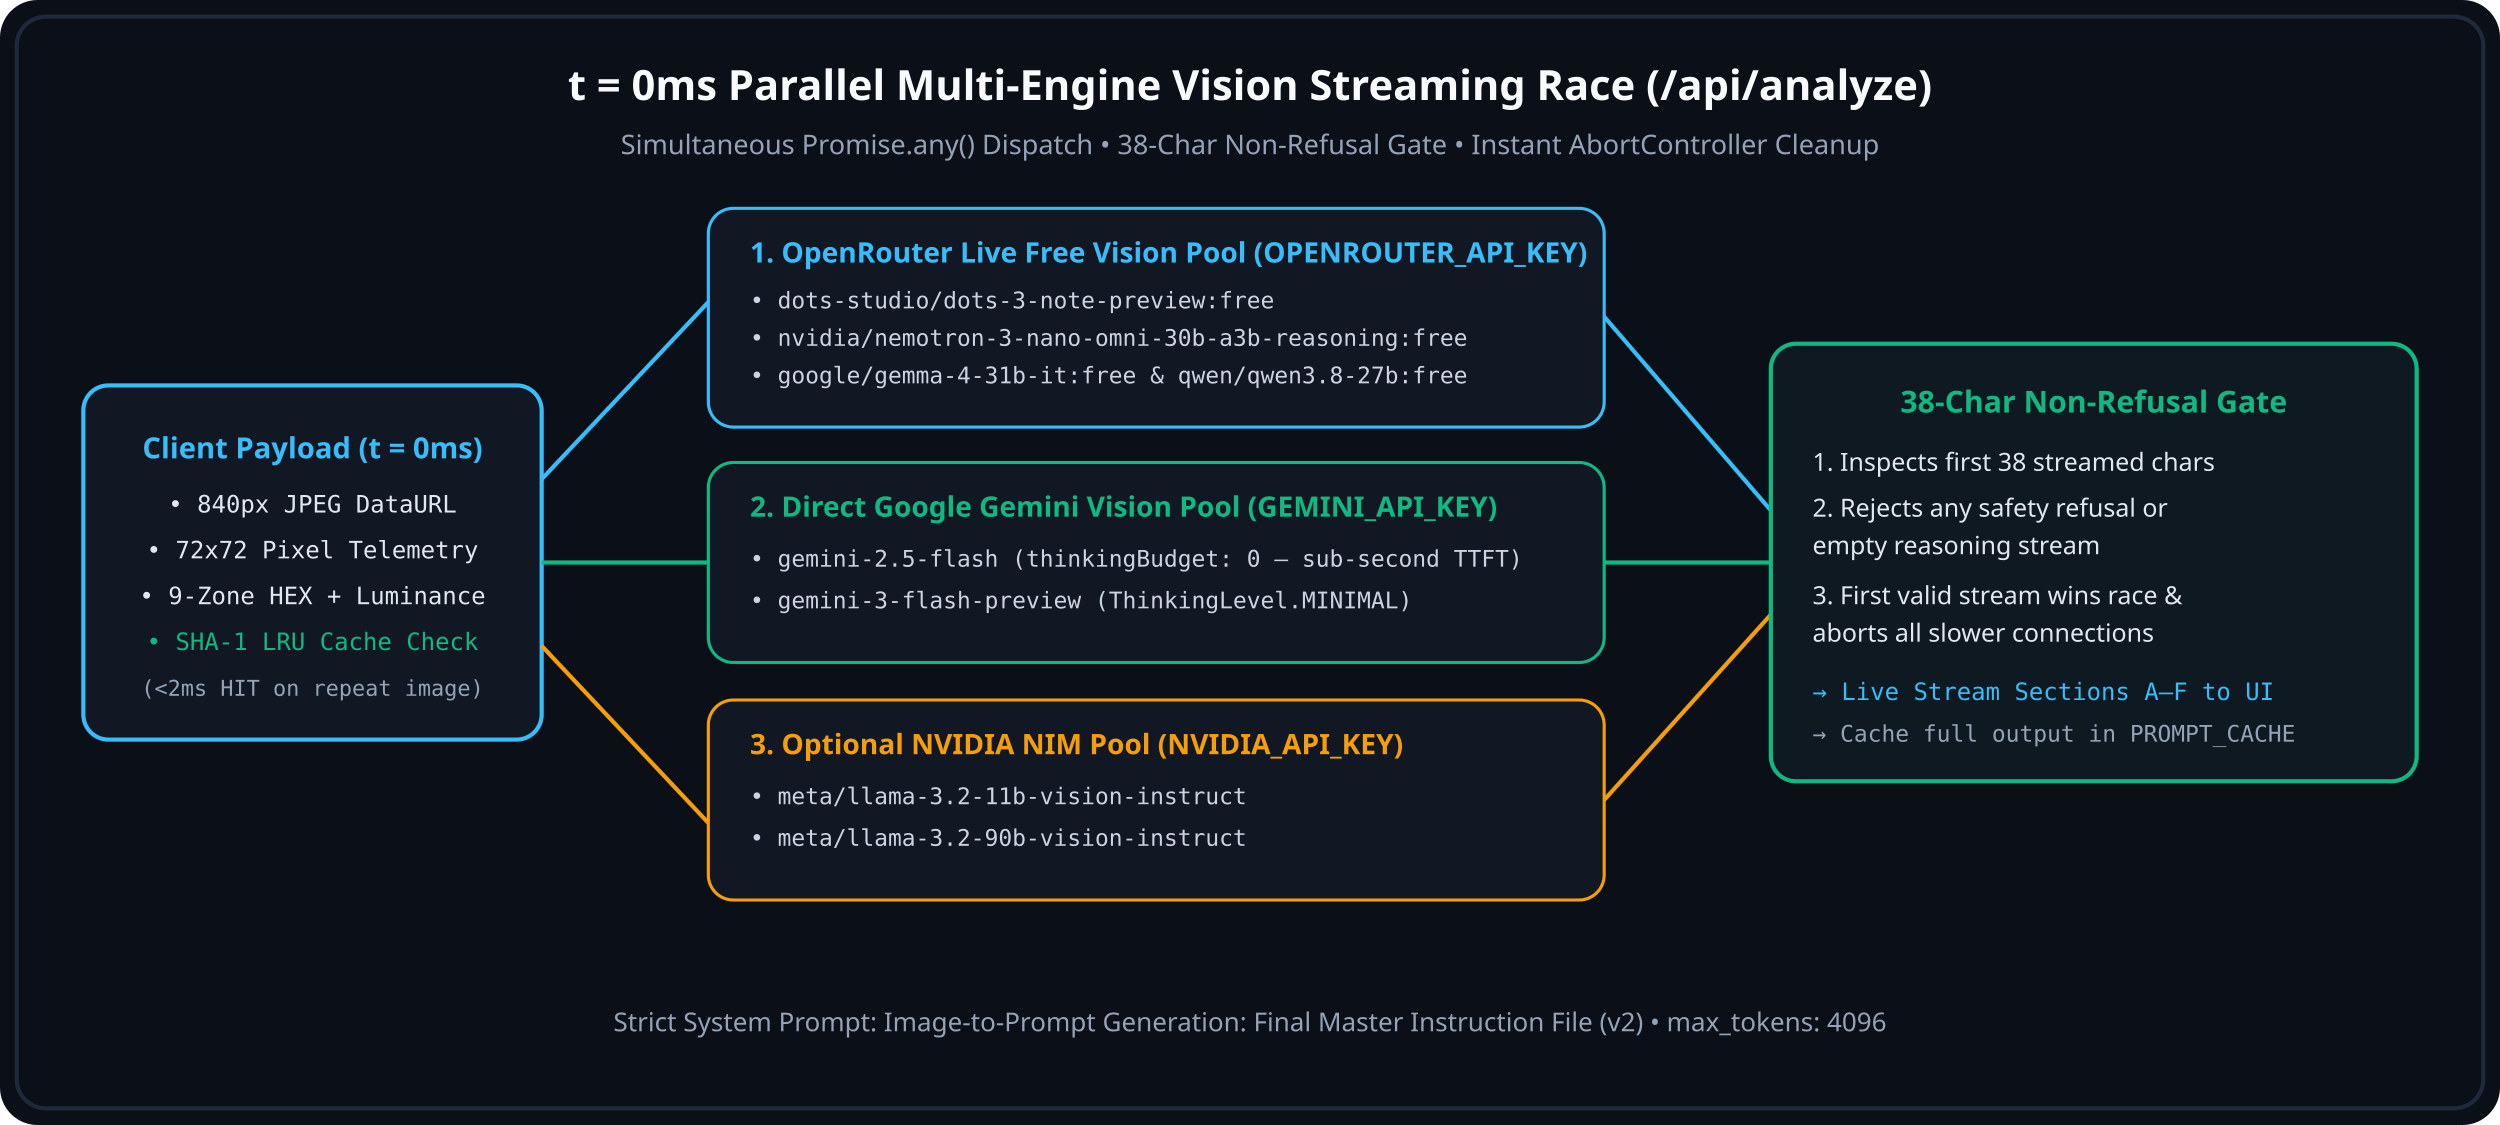
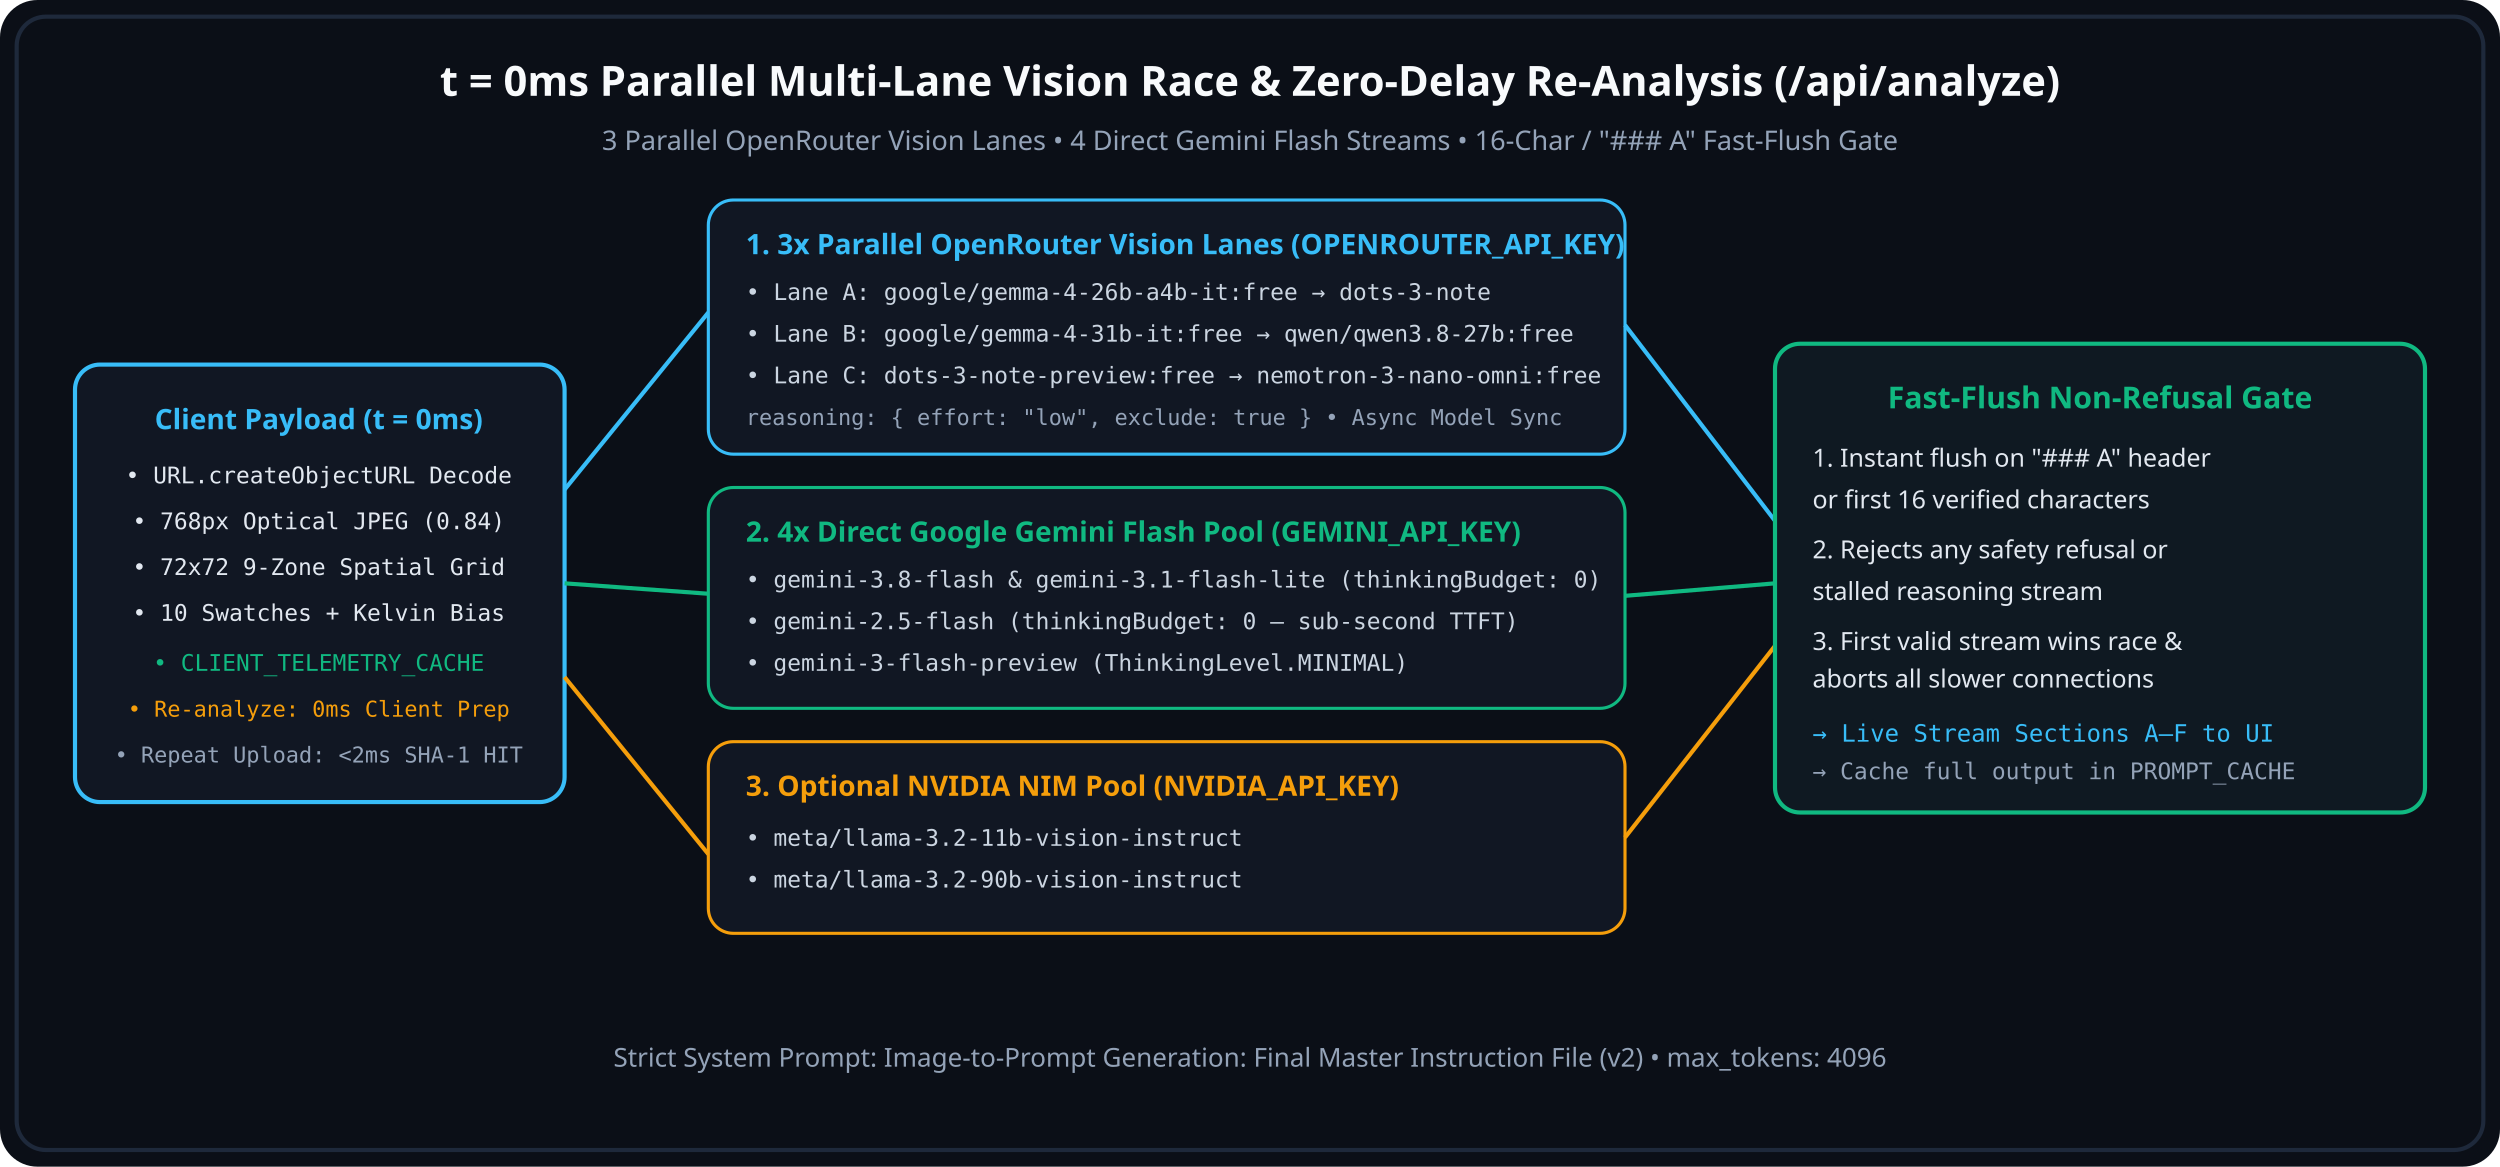
- <svg xmlns="http://www.w3.org/2000/svg" viewBox="0 0 1200 540" fill="none">
-   <rect width="1200" height="540" rx="18" fill="#0B0F17" />
-   <rect x="8" y="8" width="1184" height="524" rx="14" stroke="#1E293B" stroke-width="2" />
-   <text x="600" y="48" text-anchor="middle" fill="#F8FAFC" font-family="sans-serif" font-size="20" font-weight="bold">t = 0ms Parallel Multi-Engine Vision Streaming Race (/api/analyze)</text>
-   <text x="600" y="74" text-anchor="middle" fill="#94A3B8" font-family="sans-serif" font-size="13">Simultaneous Promise.any() Dispatch • 38-Char Non-Refusal Gate • Instant AbortController Cleanup</text>
-   <rect x="40" y="185" width="220" height="170" rx="12" fill="#111723" stroke="#38BDF8" stroke-width="2" />
-   <text x="150" y="220" text-anchor="middle" fill="#38BDF8" font-family="sans-serif" font-size="14" font-weight="bold">Client Payload (t = 0ms)</text>
-   <text x="150" y="246" text-anchor="middle" fill="#E2E8F0" font-family="monospace" font-size="11.5">• 840px JPEG DataURL</text>
-   <text x="150" y="268" text-anchor="middle" fill="#E2E8F0" font-family="monospace" font-size="11.5">• 72x72 Pixel Telemetry</text>
-   <text x="150" y="290" text-anchor="middle" fill="#E2E8F0" font-family="monospace" font-size="11.5">• 9-Zone HEX + Luminance</text>
-   <text x="150" y="312" text-anchor="middle" fill="#10B981" font-family="monospace" font-size="11.5">• SHA-1 LRU Cache Check</text>
-   <text x="150" y="334" text-anchor="middle" fill="#94A3B8" font-family="monospace" font-size="10.5">(&lt;2ms HIT on repeat image)</text>
-   <path d="M260 230 L340 145" stroke="#38BDF8" stroke-width="2" />
-   <path d="M260 270 L340 270" stroke="#10B981" stroke-width="2" />
-   <path d="M260 310 L340 395" stroke="#F59E0B" stroke-width="2" />
-   <rect x="340" y="100" width="430" height="105" rx="12" fill="#111723" stroke="#38BDF8" stroke-width="1.5" />
-   <text x="360" y="126" fill="#38BDF8" font-family="sans-serif" font-size="13.5" font-weight="bold">1. OpenRouter Live Free Vision Pool (OPENROUTER_API_KEY)</text>
-   <text x="360" y="148" fill="#CBD5E1" font-family="monospace" font-size="11">• dots-studio/dots-3-note-preview:free</text>
-   <text x="360" y="166" fill="#CBD5E1" font-family="monospace" font-size="11">• nvidia/nemotron-3-nano-omni-30b-a3b-reasoning:free</text>
-   <text x="360" y="184" fill="#CBD5E1" font-family="monospace" font-size="11">• google/gemma-4-31b-it:free &amp; qwen/qwen3.8-27b:free</text>
-   <rect x="340" y="222" width="430" height="96" rx="12" fill="#111723" stroke="#10B981" stroke-width="1.5" />
-   <text x="360" y="248" fill="#10B981" font-family="sans-serif" font-size="13.5" font-weight="bold">2. Direct Google Gemini Vision Pool (GEMINI_API_KEY)</text>
-   <text x="360" y="272" fill="#CBD5E1" font-family="monospace" font-size="11">• gemini-2.5-flash (thinkingBudget: 0 — sub-second TTFT)</text>
-   <text x="360" y="292" fill="#CBD5E1" font-family="monospace" font-size="11">• gemini-3-flash-preview (ThinkingLevel.MINIMAL)</text>
-   <rect x="340" y="336" width="430" height="96" rx="12" fill="#111723" stroke="#F59E0B" stroke-width="1.5" />
-   <text x="360" y="362" fill="#F59E0B" font-family="sans-serif" font-size="13.5" font-weight="bold">3. Optional NVIDIA NIM Pool (NVIDIA_API_KEY)</text>
-   <text x="360" y="386" fill="#CBD5E1" font-family="monospace" font-size="11">• meta/llama-3.2-11b-vision-instruct</text>
-   <text x="360" y="406" fill="#CBD5E1" font-family="monospace" font-size="11">• meta/llama-3.2-90b-vision-instruct</text>
-   <path d="M770 152 L850 245" stroke="#38BDF8" stroke-width="2" />
-   <path d="M770 270 L850 270" stroke="#10B981" stroke-width="2" />
-   <path d="M770 384 L850 295" stroke="#F59E0B" stroke-width="2" />
-   <rect x="850" y="165" width="310" height="210" rx="12" fill="#0F1922" stroke="#10B981" stroke-width="2" />
-   <text x="1005" y="198" text-anchor="middle" fill="#10B981" font-family="sans-serif" font-size="14.5" font-weight="bold">38-Char Non-Refusal Gate</text>
-   <text x="870" y="226" fill="#E2E8F0" font-family="sans-serif" font-size="12">1. Inspects first 38 streamed chars</text>
-   <text x="870" y="248" fill="#E2E8F0" font-family="sans-serif" font-size="12">2. Rejects any safety refusal or</text>
-   <text x="870" y="266" fill="#E2E8F0" font-family="sans-serif" font-size="12">   empty reasoning stream</text>
-   <text x="870" y="290" fill="#E2E8F0" font-family="sans-serif" font-size="12">3. First valid stream wins race &amp;</text>
-   <text x="870" y="308" fill="#E2E8F0" font-family="sans-serif" font-size="12">   aborts all slower connections</text>
-   <text x="870" y="336" fill="#38BDF8" font-family="monospace" font-size="11.5">→ Live Stream Sections A–F to UI</text>
-   <text x="870" y="356" fill="#94A3B8" font-family="monospace" font-size="11">→ Cache full output in PROMPT_CACHE</text>
-   <text x="600" y="495" text-anchor="middle" fill="#94A3B8" font-family="sans-serif" font-size="12.5">Strict System Prompt: Image-to-Prompt Generation: Final Master Instruction File (v2) • max_tokens: 4096</text>
+ <svg xmlns="http://www.w3.org/2000/svg" viewBox="0 0 1200 560" fill="none">
+   <rect width="1200" height="560" rx="18" fill="#0B0F17" />
+   <rect x="8" y="8" width="1184" height="544" rx="14" stroke="#1E293B" stroke-width="2" />
+   <text x="600" y="46" text-anchor="middle" fill="#F8FAFC" font-family="sans-serif" font-size="20" font-weight="bold">t = 0ms Parallel Multi-Lane Vision Race &amp; Zero-Delay Re-Analysis (/api/analyze)</text>
+   <text x="600" y="72" text-anchor="middle" fill="#94A3B8" font-family="sans-serif" font-size="13">3 Parallel OpenRouter Vision Lanes • 4 Direct Gemini Flash Streams • 16-Char / "### A" Fast-Flush Gate</text>
+   <rect x="36" y="175" width="235" height="210" rx="12" fill="#111723" stroke="#38BDF8" stroke-width="2" />
+   <text x="153" y="206" text-anchor="middle" fill="#38BDF8" font-family="sans-serif" font-size="13.5" font-weight="bold">Client Payload (t = 0ms)</text>
+   <text x="153" y="232" text-anchor="middle" fill="#E2E8F0" font-family="monospace" font-size="11">• URL.createObjectURL Decode</text>
+   <text x="153" y="254" text-anchor="middle" fill="#E2E8F0" font-family="monospace" font-size="11">• 768px Optical JPEG (0.84)</text>
+   <text x="153" y="276" text-anchor="middle" fill="#E2E8F0" font-family="monospace" font-size="11">• 72x72 9-Zone Spatial Grid</text>
+   <text x="153" y="298" text-anchor="middle" fill="#E2E8F0" font-family="monospace" font-size="11">• 10 Swatches + Kelvin Bias</text>
+   <text x="153" y="322" text-anchor="middle" fill="#10B981" font-family="monospace" font-size="11">• CLIENT_TELEMETRY_CACHE</text>
+   <text x="153" y="344" text-anchor="middle" fill="#F59E0B" font-family="monospace" font-size="10.5">• Re-analyze: 0ms Client Prep</text>
+   <text x="153" y="366" text-anchor="middle" fill="#94A3B8" font-family="monospace" font-size="10.5">• Repeat Upload: &lt;2ms SHA-1 HIT</text>
+   <path d="M271 235 L340 150" stroke="#38BDF8" stroke-width="2" />
+   <path d="M271 280 L340 285" stroke="#10B981" stroke-width="2" />
+   <path d="M271 325 L340 410" stroke="#F59E0B" stroke-width="2" />
+   <rect x="340" y="96" width="440" height="122" rx="12" fill="#111723" stroke="#38BDF8" stroke-width="1.5" />
+   <text x="358" y="122" fill="#38BDF8" font-family="sans-serif" font-size="13.5" font-weight="bold">1. 3x Parallel OpenRouter Vision Lanes (OPENROUTER_API_KEY)</text>
+   <text x="358" y="144" fill="#CBD5E1" font-family="monospace" font-size="11">• Lane A: google/gemma-4-26b-a4b-it:free → dots-3-note</text>
+   <text x="358" y="164" fill="#CBD5E1" font-family="monospace" font-size="11">• Lane B: google/gemma-4-31b-it:free → qwen/qwen3.8-27b:free</text>
+   <text x="358" y="184" fill="#CBD5E1" font-family="monospace" font-size="11">• Lane C: dots-3-note-preview:free → nemotron-3-nano-omni:free</text>
+   <text x="358" y="204" fill="#94A3B8" font-family="monospace" font-size="10.5">  reasoning: { effort: "low", exclude: true } • Async Model Sync</text>
+   <rect x="340" y="234" width="440" height="106" rx="12" fill="#111723" stroke="#10B981" stroke-width="1.5" />
+   <text x="358" y="260" fill="#10B981" font-family="sans-serif" font-size="13.5" font-weight="bold">2. 4x Direct Google Gemini Flash Pool (GEMINI_API_KEY)</text>
+   <text x="358" y="282" fill="#CBD5E1" font-family="monospace" font-size="11">• gemini-3.8-flash &amp; gemini-3.1-flash-lite (thinkingBudget: 0)</text>
+   <text x="358" y="302" fill="#CBD5E1" font-family="monospace" font-size="11">• gemini-2.5-flash (thinkingBudget: 0 — sub-second TTFT)</text>
+   <text x="358" y="322" fill="#CBD5E1" font-family="monospace" font-size="11">• gemini-3-flash-preview (ThinkingLevel.MINIMAL)</text>
+   <rect x="340" y="356" width="440" height="92" rx="12" fill="#111723" stroke="#F59E0B" stroke-width="1.5" />
+   <text x="358" y="382" fill="#F59E0B" font-family="sans-serif" font-size="13.5" font-weight="bold">3. Optional NVIDIA NIM Pool (NVIDIA_API_KEY)</text>
+   <text x="358" y="406" fill="#CBD5E1" font-family="monospace" font-size="11">• meta/llama-3.2-11b-vision-instruct</text>
+   <text x="358" y="426" fill="#CBD5E1" font-family="monospace" font-size="11">• meta/llama-3.2-90b-vision-instruct</text>
+   <path d="M780 156 L852 250" stroke="#38BDF8" stroke-width="2" />
+   <path d="M780 286 L852 280" stroke="#10B981" stroke-width="2" />
+   <path d="M780 402 L852 310" stroke="#F59E0B" stroke-width="2" />
+   <rect x="852" y="165" width="312" height="225" rx="12" fill="#0F1922" stroke="#10B981" stroke-width="2" />
+   <text x="1008" y="196" text-anchor="middle" fill="#10B981" font-family="sans-serif" font-size="14.5" font-weight="bold">Fast-Flush Non-Refusal Gate</text>
+   <text x="870" y="224" fill="#E2E8F0" font-family="sans-serif" font-size="12">1. Instant flush on "### A" header</text>
+   <text x="870" y="244" fill="#E2E8F0" font-family="sans-serif" font-size="12">   or first 16 verified characters</text>
+   <text x="870" y="268" fill="#E2E8F0" font-family="sans-serif" font-size="12">2. Rejects any safety refusal or</text>
+   <text x="870" y="288" fill="#E2E8F0" font-family="sans-serif" font-size="12">   stalled reasoning stream</text>
+   <text x="870" y="312" fill="#E2E8F0" font-family="sans-serif" font-size="12">3. First valid stream wins race &amp;</text>
+   <text x="870" y="330" fill="#E2E8F0" font-family="sans-serif" font-size="12">   aborts all slower connections</text>
+   <text x="870" y="356" fill="#38BDF8" font-family="monospace" font-size="11.5">→ Live Stream Sections A–F to UI</text>
+   <text x="870" y="374" fill="#94A3B8" font-family="monospace" font-size="11">→ Cache full output in PROMPT_CACHE</text>
+   <text x="600" y="512" text-anchor="middle" fill="#94A3B8" font-family="sans-serif" font-size="12.5">Strict System Prompt: Image-to-Prompt Generation: Final Master Instruction File (v2) • max_tokens: 4096</text>
</svg>
